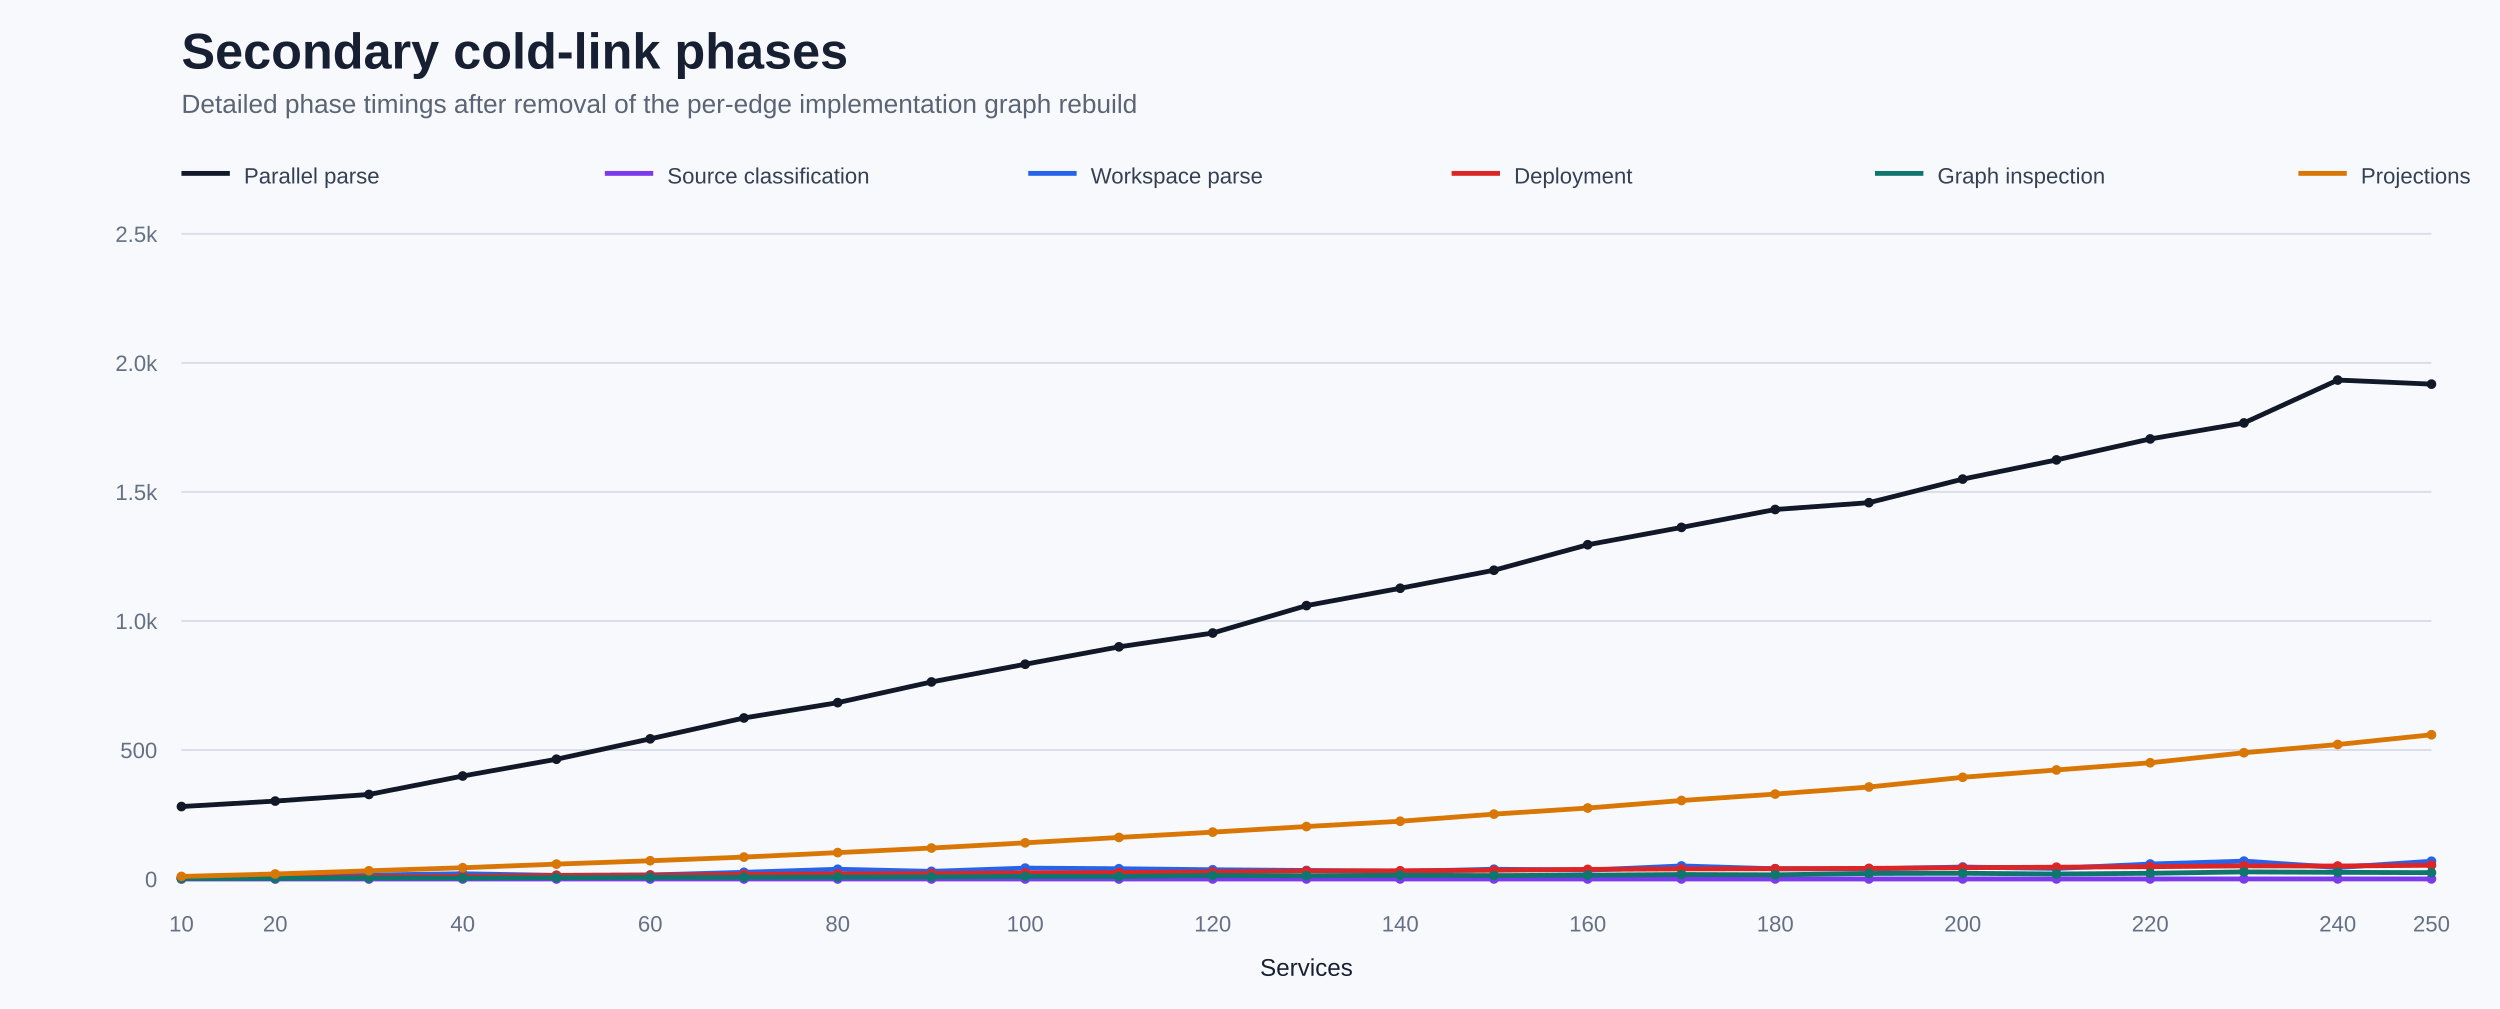
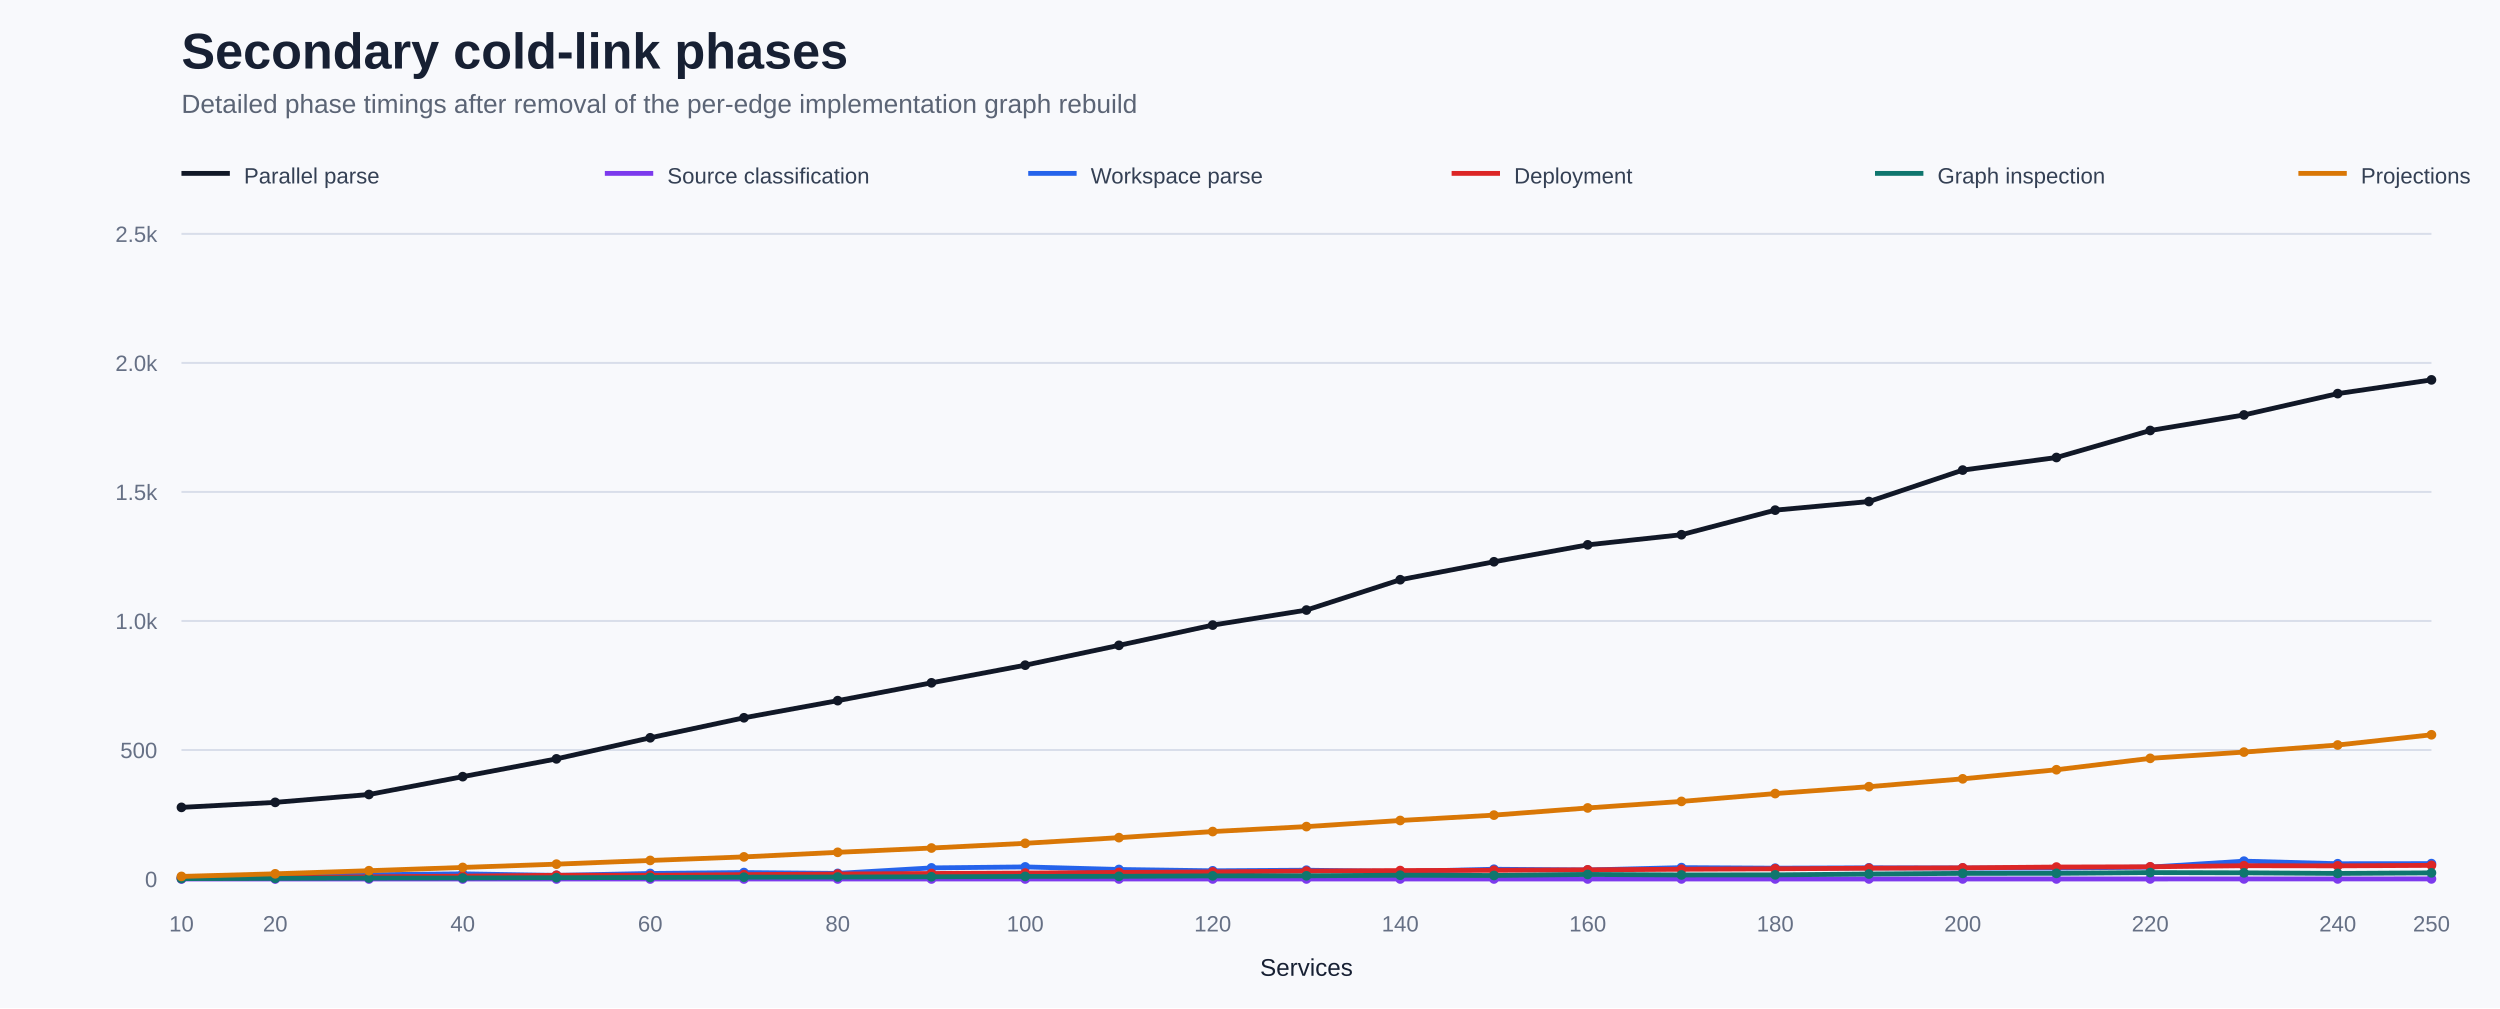
<svg xmlns="http://www.w3.org/2000/svg" width="1240" height="500" viewBox="0 0 1240 500" role="img" aria-labelledby="title description">
  <style>text{font-family:Arial,Helvetica,sans-serif;fill:#172033}.title{font-size:25px;font-weight:700}.subtitle{font-size:13px;fill:#5b6475}.legend{font-size:11px;fill:#344054}.tick{font-size:11px;fill:#667085}.grid{stroke:#d9deea;stroke-width:1}</style>
  <rect width="100%" height="100%" fill="#f8f9fc" />
  <text x="90" y="34" class="title">Secondary cold-link phases</text>
  <text x="90" y="56" class="subtitle">Detailed phase timings after removal of the per-edge implementation graph rebuild</text>
  <line x1="90" y1="436" x2="1206" y2="436" class="grid" />
  <text x="78" y="440" text-anchor="end" class="tick">0</text>
  <line x1="90" y1="372" x2="1206" y2="372" class="grid" />
  <text x="78" y="376" text-anchor="end" class="tick">500</text>
  <line x1="90" y1="308" x2="1206" y2="308" class="grid" />
  <text x="78" y="312" text-anchor="end" class="tick">1.0k</text>
  <line x1="90" y1="244" x2="1206" y2="244" class="grid" />
  <text x="78" y="248" text-anchor="end" class="tick">1.5k</text>
  <line x1="90" y1="180" x2="1206" y2="180" class="grid" />
  <text x="78" y="184" text-anchor="end" class="tick">2.0k</text>
  <line x1="90" y1="116" x2="1206" y2="116" class="grid" />
  <text x="78" y="120" text-anchor="end" class="tick">2.5k</text>
-   <path d="M90.00,400.05 L136.50,397.33 L183.00,394.05 L229.50,384.90 L276.00,376.57 L322.50,366.46 L369.00,356.11 L415.50,348.51 L462.00,338.24 L508.50,329.45 L555.00,320.83 L601.50,313.98 L648.00,300.38 L694.50,291.77 L741.00,282.84 L787.50,270.19 L834.00,261.59 L880.50,252.71 L927.00,249.32 L973.50,237.63 L1020.00,228.11 L1066.50,217.71 L1113.00,209.78 L1159.50,188.51 L1206.00,190.53" fill="none" stroke="#111827" stroke-width="2.4" />
-   <circle cx="90.00" cy="400.05" r="2.4" fill="#111827" />
-   <circle cx="136.50" cy="397.33" r="2.4" fill="#111827" />
-   <circle cx="183.00" cy="394.05" r="2.4" fill="#111827" />
-   <circle cx="229.50" cy="384.90" r="2.4" fill="#111827" />
-   <circle cx="276.00" cy="376.57" r="2.4" fill="#111827" />
-   <circle cx="322.50" cy="366.46" r="2.4" fill="#111827" />
-   <circle cx="369.00" cy="356.11" r="2.4" fill="#111827" />
-   <circle cx="415.50" cy="348.51" r="2.4" fill="#111827" />
-   <circle cx="462.00" cy="338.24" r="2.4" fill="#111827" />
-   <circle cx="508.50" cy="329.45" r="2.4" fill="#111827" />
-   <circle cx="555.00" cy="320.83" r="2.4" fill="#111827" />
-   <circle cx="601.50" cy="313.98" r="2.4" fill="#111827" />
-   <circle cx="648.00" cy="300.38" r="2.4" fill="#111827" />
-   <circle cx="694.50" cy="291.77" r="2.4" fill="#111827" />
-   <circle cx="741.00" cy="282.84" r="2.4" fill="#111827" />
-   <circle cx="787.50" cy="270.19" r="2.4" fill="#111827" />
-   <circle cx="834.00" cy="261.59" r="2.4" fill="#111827" />
-   <circle cx="880.50" cy="252.71" r="2.4" fill="#111827" />
-   <circle cx="927.00" cy="249.32" r="2.4" fill="#111827" />
-   <circle cx="973.50" cy="237.63" r="2.4" fill="#111827" />
-   <circle cx="1020.00" cy="228.11" r="2.4" fill="#111827" />
-   <circle cx="1066.50" cy="217.71" r="2.4" fill="#111827" />
-   <circle cx="1113.00" cy="209.78" r="2.4" fill="#111827" />
-   <circle cx="1159.50" cy="188.51" r="2.4" fill="#111827" />
-   <circle cx="1206.00" cy="190.53" r="2.4" fill="#111827" />
+   <path d="M90.00,400.46 L136.50,397.97 L183.00,394.07 L229.50,385.22 L276.00,376.40 L322.50,365.94 L369.00,356.02 L415.50,347.52 L462.00,338.68 L508.50,329.93 L555.00,320.09 L601.50,310.05 L648.00,302.59 L694.50,287.54 L741.00,278.64 L787.50,270.24 L834.00,265.22 L880.50,253.03 L927.00,248.76 L973.50,233.16 L1020.00,226.92 L1066.50,213.52 L1113.00,205.81 L1159.50,195.23 L1206.00,188.42" fill="none" stroke="#111827" stroke-width="2.4" />
+   <circle cx="90.00" cy="400.46" r="2.4" fill="#111827" />
+   <circle cx="136.50" cy="397.97" r="2.4" fill="#111827" />
+   <circle cx="183.00" cy="394.07" r="2.4" fill="#111827" />
+   <circle cx="229.50" cy="385.22" r="2.4" fill="#111827" />
+   <circle cx="276.00" cy="376.40" r="2.4" fill="#111827" />
+   <circle cx="322.50" cy="365.94" r="2.4" fill="#111827" />
+   <circle cx="369.00" cy="356.02" r="2.4" fill="#111827" />
+   <circle cx="415.50" cy="347.52" r="2.4" fill="#111827" />
+   <circle cx="462.00" cy="338.68" r="2.4" fill="#111827" />
+   <circle cx="508.50" cy="329.93" r="2.4" fill="#111827" />
+   <circle cx="555.00" cy="320.09" r="2.4" fill="#111827" />
+   <circle cx="601.50" cy="310.05" r="2.4" fill="#111827" />
+   <circle cx="648.00" cy="302.59" r="2.4" fill="#111827" />
+   <circle cx="694.50" cy="287.54" r="2.4" fill="#111827" />
+   <circle cx="741.00" cy="278.64" r="2.4" fill="#111827" />
+   <circle cx="787.50" cy="270.24" r="2.4" fill="#111827" />
+   <circle cx="834.00" cy="265.22" r="2.4" fill="#111827" />
+   <circle cx="880.50" cy="253.03" r="2.4" fill="#111827" />
+   <circle cx="927.00" cy="248.76" r="2.4" fill="#111827" />
+   <circle cx="973.50" cy="233.16" r="2.4" fill="#111827" />
+   <circle cx="1020.00" cy="226.92" r="2.4" fill="#111827" />
+   <circle cx="1066.50" cy="213.52" r="2.4" fill="#111827" />
+   <circle cx="1113.00" cy="205.81" r="2.4" fill="#111827" />
+   <circle cx="1159.50" cy="195.23" r="2.4" fill="#111827" />
+   <circle cx="1206.00" cy="188.42" r="2.4" fill="#111827" />
  <line x1="90" y1="86" x2="114" y2="86" stroke="#111827" stroke-width="2.4" />
  <text x="121" y="91" class="legend">Parallel parse</text>
-   <path d="M90.00,435.99 L136.50,435.99 L183.00,435.99 L229.50,435.99 L276.00,435.99 L322.50,435.99 L369.00,435.99 L415.50,435.98 L462.00,435.98 L508.50,435.98 L555.00,435.98 L601.50,435.98 L648.00,435.97 L694.50,435.97 L741.00,435.97 L787.50,435.97 L834.00,435.97 L880.50,435.96 L927.00,435.97 L973.50,435.96 L1020.00,435.96 L1066.50,435.96 L1113.00,435.95 L1159.50,435.95 L1206.00,435.95" fill="none" stroke="#7c3aed" stroke-width="2.4" />
+   <path d="M90.00,435.99 L136.50,435.99 L183.00,435.99 L229.50,435.99 L276.00,435.99 L322.50,435.99 L369.00,435.98 L415.50,435.98 L462.00,435.98 L508.50,435.98 L555.00,435.98 L601.50,435.98 L648.00,435.97 L694.50,435.97 L741.00,435.97 L787.50,435.97 L834.00,435.96 L880.50,435.96 L927.00,435.96 L973.50,435.96 L1020.00,435.96 L1066.50,435.96 L1113.00,435.95 L1159.50,435.95 L1206.00,435.94" fill="none" stroke="#7c3aed" stroke-width="2.4" />
  <circle cx="90.00" cy="435.99" r="2.4" fill="#7c3aed" />
  <circle cx="136.50" cy="435.99" r="2.4" fill="#7c3aed" />
  <circle cx="183.00" cy="435.99" r="2.4" fill="#7c3aed" />
  <circle cx="229.50" cy="435.99" r="2.4" fill="#7c3aed" />
  <circle cx="276.00" cy="435.99" r="2.4" fill="#7c3aed" />
  <circle cx="322.50" cy="435.99" r="2.4" fill="#7c3aed" />
-   <circle cx="369.00" cy="435.99" r="2.4" fill="#7c3aed" />
+   <circle cx="369.00" cy="435.98" r="2.4" fill="#7c3aed" />
  <circle cx="415.50" cy="435.98" r="2.4" fill="#7c3aed" />
  <circle cx="462.00" cy="435.98" r="2.4" fill="#7c3aed" />
  <circle cx="508.50" cy="435.98" r="2.4" fill="#7c3aed" />
  <circle cx="555.00" cy="435.98" r="2.4" fill="#7c3aed" />
  <circle cx="601.50" cy="435.98" r="2.4" fill="#7c3aed" />
  <circle cx="648.00" cy="435.97" r="2.4" fill="#7c3aed" />
  <circle cx="694.50" cy="435.97" r="2.4" fill="#7c3aed" />
  <circle cx="741.00" cy="435.97" r="2.4" fill="#7c3aed" />
  <circle cx="787.50" cy="435.97" r="2.4" fill="#7c3aed" />
-   <circle cx="834.00" cy="435.97" r="2.4" fill="#7c3aed" />
+   <circle cx="834.00" cy="435.96" r="2.4" fill="#7c3aed" />
  <circle cx="880.50" cy="435.96" r="2.4" fill="#7c3aed" />
-   <circle cx="927.00" cy="435.97" r="2.4" fill="#7c3aed" />
+   <circle cx="927.00" cy="435.96" r="2.4" fill="#7c3aed" />
  <circle cx="973.50" cy="435.96" r="2.4" fill="#7c3aed" />
  <circle cx="1020.00" cy="435.96" r="2.4" fill="#7c3aed" />
  <circle cx="1066.50" cy="435.96" r="2.4" fill="#7c3aed" />
  <circle cx="1113.00" cy="435.95" r="2.4" fill="#7c3aed" />
  <circle cx="1159.50" cy="435.95" r="2.4" fill="#7c3aed" />
-   <circle cx="1206.00" cy="435.95" r="2.4" fill="#7c3aed" />
+   <circle cx="1206.00" cy="435.94" r="2.4" fill="#7c3aed" />
  <line x1="300" y1="86" x2="324" y2="86" stroke="#7c3aed" stroke-width="2.4" />
  <text x="331" y="91" class="legend">Source classification</text>
-   <path d="M90.00,435.05 L136.50,434.17 L183.00,434.01 L229.50,433.39 L276.00,434.19 L322.50,434.02 L369.00,432.67 L415.50,431.16 L462.00,432.20 L508.50,430.59 L555.00,430.89 L601.50,431.40 L648.00,431.76 L694.50,432.28 L741.00,431.14 L787.50,431.61 L834.00,429.51 L880.50,430.93 L927.00,431.02 L973.50,430.05 L1020.00,430.74 L1066.50,428.56 L1113.00,427.12 L1159.50,430.27 L1206.00,427.17" fill="none" stroke="#2563eb" stroke-width="2.4" />
-   <circle cx="90.00" cy="435.05" r="2.4" fill="#2563eb" />
-   <circle cx="136.50" cy="434.17" r="2.4" fill="#2563eb" />
-   <circle cx="183.00" cy="434.01" r="2.4" fill="#2563eb" />
-   <circle cx="229.50" cy="433.39" r="2.4" fill="#2563eb" />
+   <path d="M90.00,435.03 L136.50,434.30 L183.00,433.89 L229.50,433.43 L276.00,434.19 L322.50,433.24 L369.00,432.79 L415.50,433.21 L462.00,430.48 L508.50,429.99 L555.00,431.26 L601.50,431.92 L648.00,431.62 L694.50,432.28 L741.00,431.15 L787.50,431.53 L834.00,430.34 L880.50,430.62 L927.00,430.44 L973.50,430.53 L1020.00,430.56 L1066.50,430.09 L1113.00,427.14 L1159.50,428.41 L1206.00,428.36" fill="none" stroke="#2563eb" stroke-width="2.4" />
+   <circle cx="90.00" cy="435.03" r="2.4" fill="#2563eb" />
+   <circle cx="136.50" cy="434.30" r="2.4" fill="#2563eb" />
+   <circle cx="183.00" cy="433.89" r="2.4" fill="#2563eb" />
+   <circle cx="229.50" cy="433.43" r="2.4" fill="#2563eb" />
  <circle cx="276.00" cy="434.19" r="2.4" fill="#2563eb" />
-   <circle cx="322.50" cy="434.02" r="2.4" fill="#2563eb" />
-   <circle cx="369.00" cy="432.67" r="2.4" fill="#2563eb" />
-   <circle cx="415.50" cy="431.16" r="2.4" fill="#2563eb" />
-   <circle cx="462.00" cy="432.20" r="2.4" fill="#2563eb" />
-   <circle cx="508.50" cy="430.59" r="2.4" fill="#2563eb" />
-   <circle cx="555.00" cy="430.89" r="2.4" fill="#2563eb" />
-   <circle cx="601.50" cy="431.40" r="2.4" fill="#2563eb" />
-   <circle cx="648.00" cy="431.76" r="2.4" fill="#2563eb" />
+   <circle cx="322.50" cy="433.24" r="2.4" fill="#2563eb" />
+   <circle cx="369.00" cy="432.79" r="2.4" fill="#2563eb" />
+   <circle cx="415.50" cy="433.21" r="2.4" fill="#2563eb" />
+   <circle cx="462.00" cy="430.48" r="2.4" fill="#2563eb" />
+   <circle cx="508.50" cy="429.99" r="2.4" fill="#2563eb" />
+   <circle cx="555.00" cy="431.26" r="2.4" fill="#2563eb" />
+   <circle cx="601.50" cy="431.92" r="2.4" fill="#2563eb" />
+   <circle cx="648.00" cy="431.62" r="2.4" fill="#2563eb" />
  <circle cx="694.50" cy="432.28" r="2.4" fill="#2563eb" />
-   <circle cx="741.00" cy="431.14" r="2.4" fill="#2563eb" />
-   <circle cx="787.50" cy="431.61" r="2.4" fill="#2563eb" />
-   <circle cx="834.00" cy="429.51" r="2.4" fill="#2563eb" />
-   <circle cx="880.50" cy="430.93" r="2.4" fill="#2563eb" />
-   <circle cx="927.00" cy="431.02" r="2.4" fill="#2563eb" />
-   <circle cx="973.50" cy="430.05" r="2.4" fill="#2563eb" />
-   <circle cx="1020.00" cy="430.74" r="2.4" fill="#2563eb" />
-   <circle cx="1066.50" cy="428.56" r="2.4" fill="#2563eb" />
-   <circle cx="1113.00" cy="427.12" r="2.4" fill="#2563eb" />
-   <circle cx="1159.50" cy="430.27" r="2.4" fill="#2563eb" />
-   <circle cx="1206.00" cy="427.17" r="2.4" fill="#2563eb" />
+   <circle cx="741.00" cy="431.15" r="2.4" fill="#2563eb" />
+   <circle cx="787.50" cy="431.53" r="2.4" fill="#2563eb" />
+   <circle cx="834.00" cy="430.34" r="2.4" fill="#2563eb" />
+   <circle cx="880.50" cy="430.62" r="2.4" fill="#2563eb" />
+   <circle cx="927.00" cy="430.44" r="2.4" fill="#2563eb" />
+   <circle cx="973.50" cy="430.53" r="2.4" fill="#2563eb" />
+   <circle cx="1020.00" cy="430.56" r="2.4" fill="#2563eb" />
+   <circle cx="1066.50" cy="430.09" r="2.4" fill="#2563eb" />
+   <circle cx="1113.00" cy="427.14" r="2.4" fill="#2563eb" />
+   <circle cx="1159.50" cy="428.41" r="2.4" fill="#2563eb" />
+   <circle cx="1206.00" cy="428.36" r="2.4" fill="#2563eb" />
  <line x1="510" y1="86" x2="534" y2="86" stroke="#2563eb" stroke-width="2.4" />
  <text x="541" y="91" class="legend">Workspace parse</text>
-   <path d="M90.00,435.57 L136.50,435.29 L183.00,434.90 L229.50,434.68 L276.00,434.19 L322.50,434.08 L369.00,433.70 L415.50,433.48 L462.00,433.31 L508.50,432.95 L555.00,432.77 L601.50,432.47 L648.00,431.98 L694.50,431.90 L741.00,431.64 L787.50,431.22 L834.00,430.97 L880.50,430.89 L927.00,430.71 L973.50,430.38 L1020.00,430.13 L1066.50,429.88 L1113.00,429.47 L1159.50,429.55 L1206.00,429.16" fill="none" stroke="#dc2626" stroke-width="2.4" />
-   <circle cx="90.00" cy="435.57" r="2.4" fill="#dc2626" />
-   <circle cx="136.50" cy="435.29" r="2.4" fill="#dc2626" />
-   <circle cx="183.00" cy="434.90" r="2.4" fill="#dc2626" />
-   <circle cx="229.50" cy="434.68" r="2.4" fill="#dc2626" />
-   <circle cx="276.00" cy="434.19" r="2.4" fill="#dc2626" />
-   <circle cx="322.50" cy="434.08" r="2.4" fill="#dc2626" />
-   <circle cx="369.00" cy="433.70" r="2.4" fill="#dc2626" />
-   <circle cx="415.50" cy="433.48" r="2.4" fill="#dc2626" />
-   <circle cx="462.00" cy="433.31" r="2.4" fill="#dc2626" />
-   <circle cx="508.50" cy="432.95" r="2.4" fill="#dc2626" />
-   <circle cx="555.00" cy="432.77" r="2.4" fill="#dc2626" />
-   <circle cx="601.50" cy="432.47" r="2.4" fill="#dc2626" />
-   <circle cx="648.00" cy="431.98" r="2.4" fill="#dc2626" />
-   <circle cx="694.50" cy="431.90" r="2.4" fill="#dc2626" />
-   <circle cx="741.00" cy="431.64" r="2.4" fill="#dc2626" />
-   <circle cx="787.50" cy="431.22" r="2.4" fill="#dc2626" />
-   <circle cx="834.00" cy="430.97" r="2.4" fill="#dc2626" />
-   <circle cx="880.50" cy="430.89" r="2.4" fill="#dc2626" />
-   <circle cx="927.00" cy="430.71" r="2.4" fill="#dc2626" />
-   <circle cx="973.50" cy="430.38" r="2.4" fill="#dc2626" />
-   <circle cx="1020.00" cy="430.13" r="2.4" fill="#dc2626" />
-   <circle cx="1066.50" cy="429.88" r="2.4" fill="#dc2626" />
-   <circle cx="1113.00" cy="429.47" r="2.4" fill="#dc2626" />
-   <circle cx="1159.50" cy="429.55" r="2.4" fill="#dc2626" />
-   <circle cx="1206.00" cy="429.16" r="2.4" fill="#dc2626" />
+   <path d="M90.00,435.58 L136.50,435.26 L183.00,434.93 L229.50,434.57 L276.00,434.15 L322.50,434.14 L369.00,433.83 L415.50,433.53 L462.00,433.25 L508.50,433.05 L555.00,432.72 L601.50,432.48 L648.00,432.05 L694.50,431.80 L741.00,431.66 L787.50,431.44 L834.00,431.15 L880.50,430.93 L927.00,430.64 L973.50,430.46 L1020.00,430.06 L1066.50,429.93 L1113.00,429.39 L1159.50,429.46 L1206.00,429.22" fill="none" stroke="#dc2626" stroke-width="2.4" />
+   <circle cx="90.00" cy="435.58" r="2.4" fill="#dc2626" />
+   <circle cx="136.50" cy="435.26" r="2.4" fill="#dc2626" />
+   <circle cx="183.00" cy="434.93" r="2.4" fill="#dc2626" />
+   <circle cx="229.50" cy="434.57" r="2.4" fill="#dc2626" />
+   <circle cx="276.00" cy="434.15" r="2.4" fill="#dc2626" />
+   <circle cx="322.50" cy="434.14" r="2.4" fill="#dc2626" />
+   <circle cx="369.00" cy="433.83" r="2.4" fill="#dc2626" />
+   <circle cx="415.50" cy="433.53" r="2.4" fill="#dc2626" />
+   <circle cx="462.00" cy="433.25" r="2.4" fill="#dc2626" />
+   <circle cx="508.50" cy="433.05" r="2.4" fill="#dc2626" />
+   <circle cx="555.00" cy="432.72" r="2.4" fill="#dc2626" />
+   <circle cx="601.50" cy="432.48" r="2.4" fill="#dc2626" />
+   <circle cx="648.00" cy="432.05" r="2.4" fill="#dc2626" />
+   <circle cx="694.50" cy="431.80" r="2.4" fill="#dc2626" />
+   <circle cx="741.00" cy="431.66" r="2.4" fill="#dc2626" />
+   <circle cx="787.50" cy="431.44" r="2.4" fill="#dc2626" />
+   <circle cx="834.00" cy="431.15" r="2.4" fill="#dc2626" />
+   <circle cx="880.50" cy="430.93" r="2.4" fill="#dc2626" />
+   <circle cx="927.00" cy="430.64" r="2.4" fill="#dc2626" />
+   <circle cx="973.50" cy="430.46" r="2.4" fill="#dc2626" />
+   <circle cx="1020.00" cy="430.06" r="2.4" fill="#dc2626" />
+   <circle cx="1066.50" cy="429.93" r="2.4" fill="#dc2626" />
+   <circle cx="1113.00" cy="429.39" r="2.4" fill="#dc2626" />
+   <circle cx="1159.50" cy="429.46" r="2.4" fill="#dc2626" />
+   <circle cx="1206.00" cy="429.22" r="2.4" fill="#dc2626" />
  <line x1="720" y1="86" x2="744" y2="86" stroke="#dc2626" stroke-width="2.4" />
  <text x="751" y="91" class="legend">Deployment</text>
-   <path d="M90.00,435.74 L136.50,435.71 L183.00,435.49 L229.50,435.48 L276.00,435.33 L322.50,435.15 L369.00,435.13 L415.50,435.04 L462.00,434.94 L508.50,434.69 L555.00,434.74 L601.50,434.24 L648.00,434.38 L694.50,434.12 L741.00,434.30 L787.50,434.09 L834.00,433.77 L880.50,433.92 L927.00,433.24 L973.50,433.14 L1020.00,433.52 L1066.50,433.15 L1113.00,432.46 L1159.50,432.68 L1206.00,432.84" fill="none" stroke="#0f766e" stroke-width="2.4" />
-   <circle cx="90.00" cy="435.74" r="2.4" fill="#0f766e" />
-   <circle cx="136.50" cy="435.71" r="2.4" fill="#0f766e" />
-   <circle cx="183.00" cy="435.49" r="2.4" fill="#0f766e" />
+   <path d="M90.00,435.78 L136.50,435.66 L183.00,435.54 L229.50,435.48 L276.00,435.34 L322.50,435.24 L369.00,435.09 L415.50,435.00 L462.00,434.88 L508.50,434.70 L555.00,434.66 L601.50,434.43 L648.00,434.40 L694.50,434.11 L741.00,434.24 L787.50,433.73 L834.00,433.98 L880.50,433.94 L927.00,433.52 L973.50,433.19 L1020.00,433.17 L1066.50,432.80 L1113.00,432.92 L1159.50,433.22 L1206.00,432.94" fill="none" stroke="#0f766e" stroke-width="2.4" />
+   <circle cx="90.00" cy="435.78" r="2.4" fill="#0f766e" />
+   <circle cx="136.50" cy="435.66" r="2.4" fill="#0f766e" />
+   <circle cx="183.00" cy="435.54" r="2.4" fill="#0f766e" />
  <circle cx="229.50" cy="435.48" r="2.4" fill="#0f766e" />
-   <circle cx="276.00" cy="435.33" r="2.4" fill="#0f766e" />
-   <circle cx="322.50" cy="435.15" r="2.4" fill="#0f766e" />
-   <circle cx="369.00" cy="435.13" r="2.4" fill="#0f766e" />
-   <circle cx="415.50" cy="435.04" r="2.4" fill="#0f766e" />
-   <circle cx="462.00" cy="434.94" r="2.4" fill="#0f766e" />
-   <circle cx="508.50" cy="434.69" r="2.4" fill="#0f766e" />
-   <circle cx="555.00" cy="434.74" r="2.4" fill="#0f766e" />
-   <circle cx="601.50" cy="434.24" r="2.4" fill="#0f766e" />
-   <circle cx="648.00" cy="434.38" r="2.4" fill="#0f766e" />
-   <circle cx="694.50" cy="434.12" r="2.4" fill="#0f766e" />
-   <circle cx="741.00" cy="434.30" r="2.4" fill="#0f766e" />
-   <circle cx="787.50" cy="434.09" r="2.4" fill="#0f766e" />
-   <circle cx="834.00" cy="433.77" r="2.4" fill="#0f766e" />
-   <circle cx="880.50" cy="433.92" r="2.4" fill="#0f766e" />
-   <circle cx="927.00" cy="433.24" r="2.4" fill="#0f766e" />
-   <circle cx="973.50" cy="433.14" r="2.4" fill="#0f766e" />
-   <circle cx="1020.00" cy="433.52" r="2.4" fill="#0f766e" />
-   <circle cx="1066.50" cy="433.15" r="2.4" fill="#0f766e" />
-   <circle cx="1113.00" cy="432.46" r="2.4" fill="#0f766e" />
-   <circle cx="1159.50" cy="432.68" r="2.4" fill="#0f766e" />
-   <circle cx="1206.00" cy="432.84" r="2.4" fill="#0f766e" />
+   <circle cx="276.00" cy="435.34" r="2.4" fill="#0f766e" />
+   <circle cx="322.50" cy="435.24" r="2.4" fill="#0f766e" />
+   <circle cx="369.00" cy="435.09" r="2.4" fill="#0f766e" />
+   <circle cx="415.50" cy="435.00" r="2.4" fill="#0f766e" />
+   <circle cx="462.00" cy="434.88" r="2.4" fill="#0f766e" />
+   <circle cx="508.50" cy="434.70" r="2.4" fill="#0f766e" />
+   <circle cx="555.00" cy="434.66" r="2.4" fill="#0f766e" />
+   <circle cx="601.50" cy="434.43" r="2.4" fill="#0f766e" />
+   <circle cx="648.00" cy="434.40" r="2.4" fill="#0f766e" />
+   <circle cx="694.50" cy="434.11" r="2.4" fill="#0f766e" />
+   <circle cx="741.00" cy="434.24" r="2.4" fill="#0f766e" />
+   <circle cx="787.50" cy="433.73" r="2.4" fill="#0f766e" />
+   <circle cx="834.00" cy="433.98" r="2.4" fill="#0f766e" />
+   <circle cx="880.50" cy="433.94" r="2.4" fill="#0f766e" />
+   <circle cx="927.00" cy="433.52" r="2.4" fill="#0f766e" />
+   <circle cx="973.50" cy="433.19" r="2.4" fill="#0f766e" />
+   <circle cx="1020.00" cy="433.17" r="2.4" fill="#0f766e" />
+   <circle cx="1066.50" cy="432.80" r="2.4" fill="#0f766e" />
+   <circle cx="1113.00" cy="432.92" r="2.4" fill="#0f766e" />
+   <circle cx="1159.50" cy="433.22" r="2.4" fill="#0f766e" />
+   <circle cx="1206.00" cy="432.94" r="2.4" fill="#0f766e" />
  <line x1="930" y1="86" x2="954" y2="86" stroke="#0f766e" stroke-width="2.4" />
  <text x="961" y="91" class="legend">Graph inspection</text>
-   <path d="M90.00,434.71 L136.50,433.50 L183.00,431.91 L229.50,430.40 L276.00,428.60 L322.50,426.93 L369.00,425.12 L415.50,422.90 L462.00,420.62 L508.50,418.04 L555.00,415.37 L601.50,412.73 L648.00,409.96 L694.50,407.33 L741.00,403.80 L787.50,400.78 L834.00,397.05 L880.50,393.86 L927.00,390.35 L973.50,385.53 L1020.00,381.89 L1066.50,378.33 L1113.00,373.35 L1159.50,369.27 L1206.00,364.44" fill="none" stroke="#d97706" stroke-width="2.4" />
+   <path d="M90.00,434.71 L136.50,433.41 L183.00,431.87 L229.50,430.25 L276.00,428.62 L322.50,426.78 L369.00,425.02 L415.50,422.75 L462.00,420.62 L508.50,418.28 L555.00,415.47 L601.50,412.45 L648.00,409.99 L694.50,406.96 L741.00,404.30 L787.50,400.74 L834.00,397.50 L880.50,393.61 L927.00,390.19 L973.50,386.30 L1020.00,381.79 L1066.50,376.14 L1113.00,373.03 L1159.50,369.52 L1206.00,364.45" fill="none" stroke="#d97706" stroke-width="2.4" />
  <circle cx="90.00" cy="434.71" r="2.4" fill="#d97706" />
-   <circle cx="136.50" cy="433.50" r="2.4" fill="#d97706" />
-   <circle cx="183.00" cy="431.91" r="2.4" fill="#d97706" />
-   <circle cx="229.50" cy="430.40" r="2.4" fill="#d97706" />
-   <circle cx="276.00" cy="428.60" r="2.4" fill="#d97706" />
-   <circle cx="322.50" cy="426.93" r="2.4" fill="#d97706" />
-   <circle cx="369.00" cy="425.12" r="2.4" fill="#d97706" />
-   <circle cx="415.50" cy="422.90" r="2.4" fill="#d97706" />
+   <circle cx="136.50" cy="433.41" r="2.4" fill="#d97706" />
+   <circle cx="183.00" cy="431.87" r="2.4" fill="#d97706" />
+   <circle cx="229.50" cy="430.25" r="2.4" fill="#d97706" />
+   <circle cx="276.00" cy="428.62" r="2.4" fill="#d97706" />
+   <circle cx="322.50" cy="426.78" r="2.4" fill="#d97706" />
+   <circle cx="369.00" cy="425.02" r="2.4" fill="#d97706" />
+   <circle cx="415.50" cy="422.75" r="2.4" fill="#d97706" />
  <circle cx="462.00" cy="420.62" r="2.4" fill="#d97706" />
-   <circle cx="508.50" cy="418.04" r="2.4" fill="#d97706" />
-   <circle cx="555.00" cy="415.37" r="2.4" fill="#d97706" />
-   <circle cx="601.50" cy="412.73" r="2.4" fill="#d97706" />
-   <circle cx="648.00" cy="409.96" r="2.4" fill="#d97706" />
-   <circle cx="694.50" cy="407.33" r="2.4" fill="#d97706" />
-   <circle cx="741.00" cy="403.80" r="2.4" fill="#d97706" />
-   <circle cx="787.50" cy="400.78" r="2.4" fill="#d97706" />
-   <circle cx="834.00" cy="397.05" r="2.4" fill="#d97706" />
-   <circle cx="880.50" cy="393.86" r="2.4" fill="#d97706" />
-   <circle cx="927.00" cy="390.35" r="2.4" fill="#d97706" />
-   <circle cx="973.50" cy="385.53" r="2.4" fill="#d97706" />
-   <circle cx="1020.00" cy="381.89" r="2.4" fill="#d97706" />
-   <circle cx="1066.50" cy="378.33" r="2.4" fill="#d97706" />
-   <circle cx="1113.00" cy="373.35" r="2.4" fill="#d97706" />
-   <circle cx="1159.50" cy="369.27" r="2.4" fill="#d97706" />
-   <circle cx="1206.00" cy="364.44" r="2.4" fill="#d97706" />
+   <circle cx="508.50" cy="418.28" r="2.4" fill="#d97706" />
+   <circle cx="555.00" cy="415.47" r="2.4" fill="#d97706" />
+   <circle cx="601.50" cy="412.45" r="2.4" fill="#d97706" />
+   <circle cx="648.00" cy="409.99" r="2.4" fill="#d97706" />
+   <circle cx="694.50" cy="406.96" r="2.4" fill="#d97706" />
+   <circle cx="741.00" cy="404.30" r="2.4" fill="#d97706" />
+   <circle cx="787.50" cy="400.74" r="2.4" fill="#d97706" />
+   <circle cx="834.00" cy="397.50" r="2.4" fill="#d97706" />
+   <circle cx="880.50" cy="393.61" r="2.4" fill="#d97706" />
+   <circle cx="927.00" cy="390.19" r="2.4" fill="#d97706" />
+   <circle cx="973.50" cy="386.30" r="2.4" fill="#d97706" />
+   <circle cx="1020.00" cy="381.79" r="2.4" fill="#d97706" />
+   <circle cx="1066.50" cy="376.14" r="2.4" fill="#d97706" />
+   <circle cx="1113.00" cy="373.03" r="2.4" fill="#d97706" />
+   <circle cx="1159.50" cy="369.52" r="2.4" fill="#d97706" />
+   <circle cx="1206.00" cy="364.45" r="2.4" fill="#d97706" />
  <line x1="1140" y1="86" x2="1164" y2="86" stroke="#d97706" stroke-width="2.4" />
  <text x="1171" y="91" class="legend">Projections</text>
  <text x="90" y="462" text-anchor="middle" class="tick">10</text>
  <text x="136.5" y="462" text-anchor="middle" class="tick">20</text>
  <text x="229.5" y="462" text-anchor="middle" class="tick">40</text>
  <text x="322.5" y="462" text-anchor="middle" class="tick">60</text>
  <text x="415.5" y="462" text-anchor="middle" class="tick">80</text>
  <text x="508.5" y="462" text-anchor="middle" class="tick">100</text>
  <text x="601.5" y="462" text-anchor="middle" class="tick">120</text>
  <text x="694.5" y="462" text-anchor="middle" class="tick">140</text>
  <text x="787.5" y="462" text-anchor="middle" class="tick">160</text>
  <text x="880.5" y="462" text-anchor="middle" class="tick">180</text>
  <text x="973.5" y="462" text-anchor="middle" class="tick">200</text>
  <text x="1066.5" y="462" text-anchor="middle" class="tick">220</text>
  <text x="1159.5" y="462" text-anchor="middle" class="tick">240</text>
  <text x="1206" y="462" text-anchor="middle" class="tick">250</text>
  <text x="648" y="484" text-anchor="middle">Services</text>
</svg>
